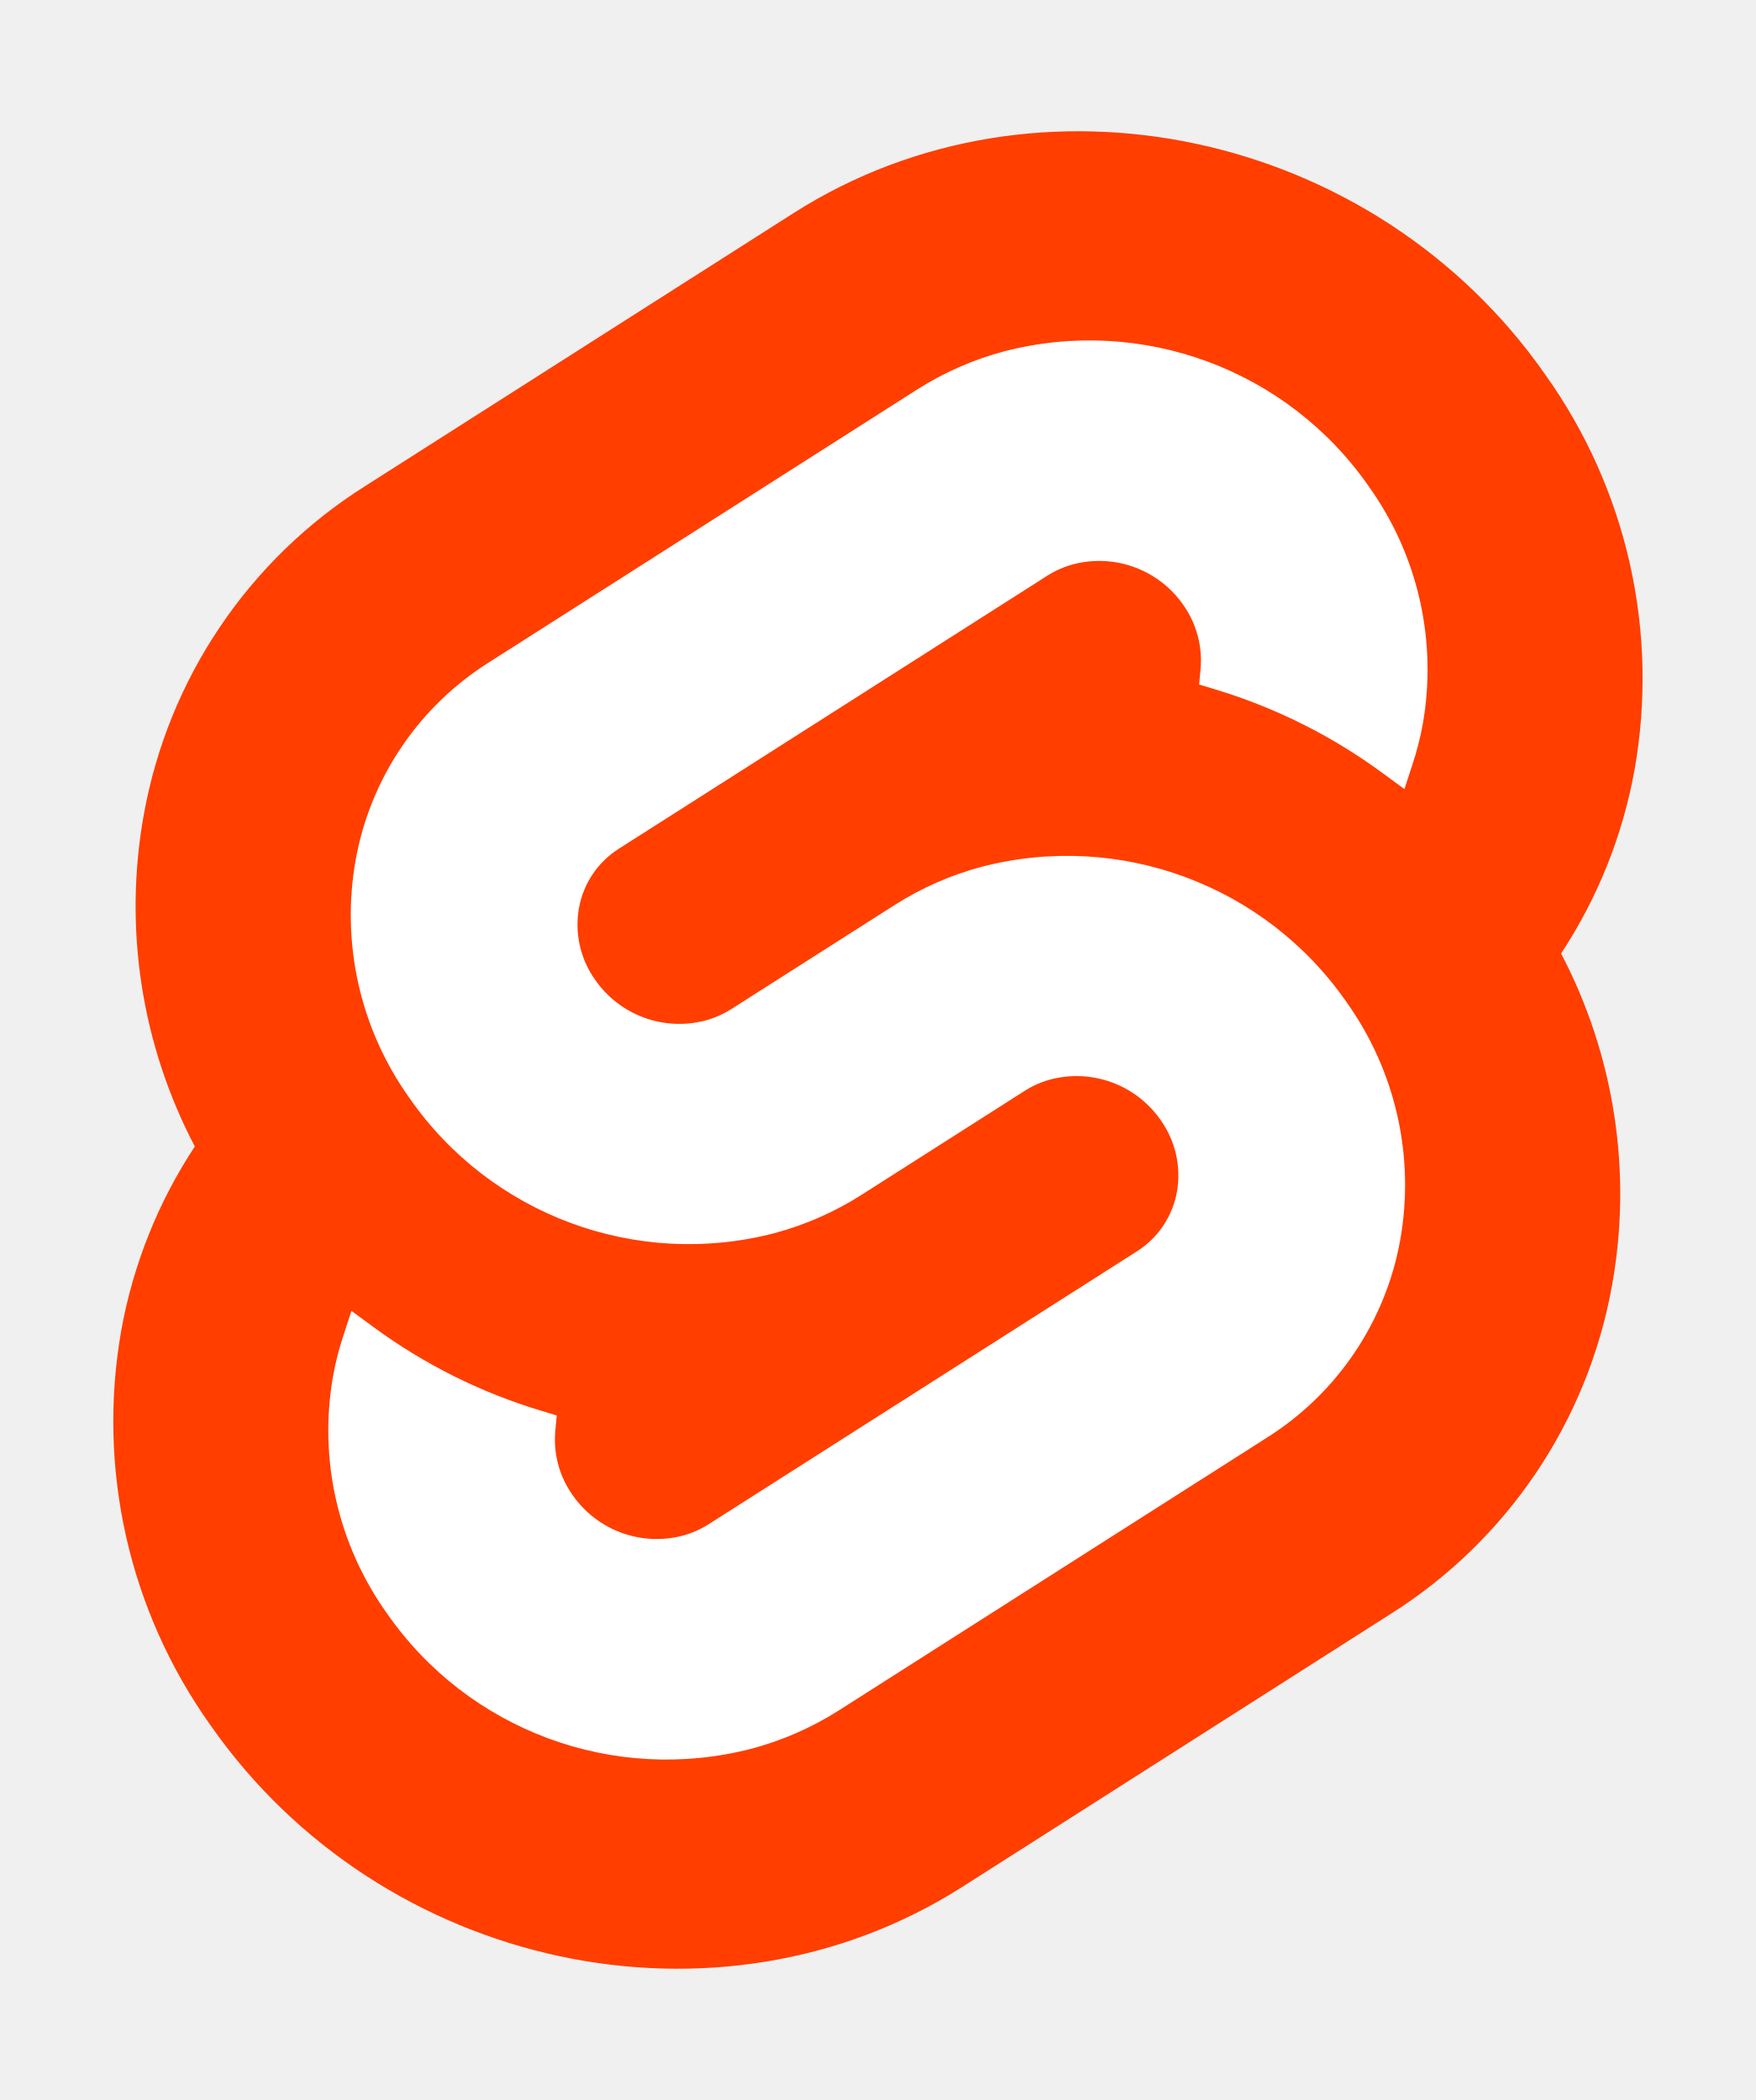
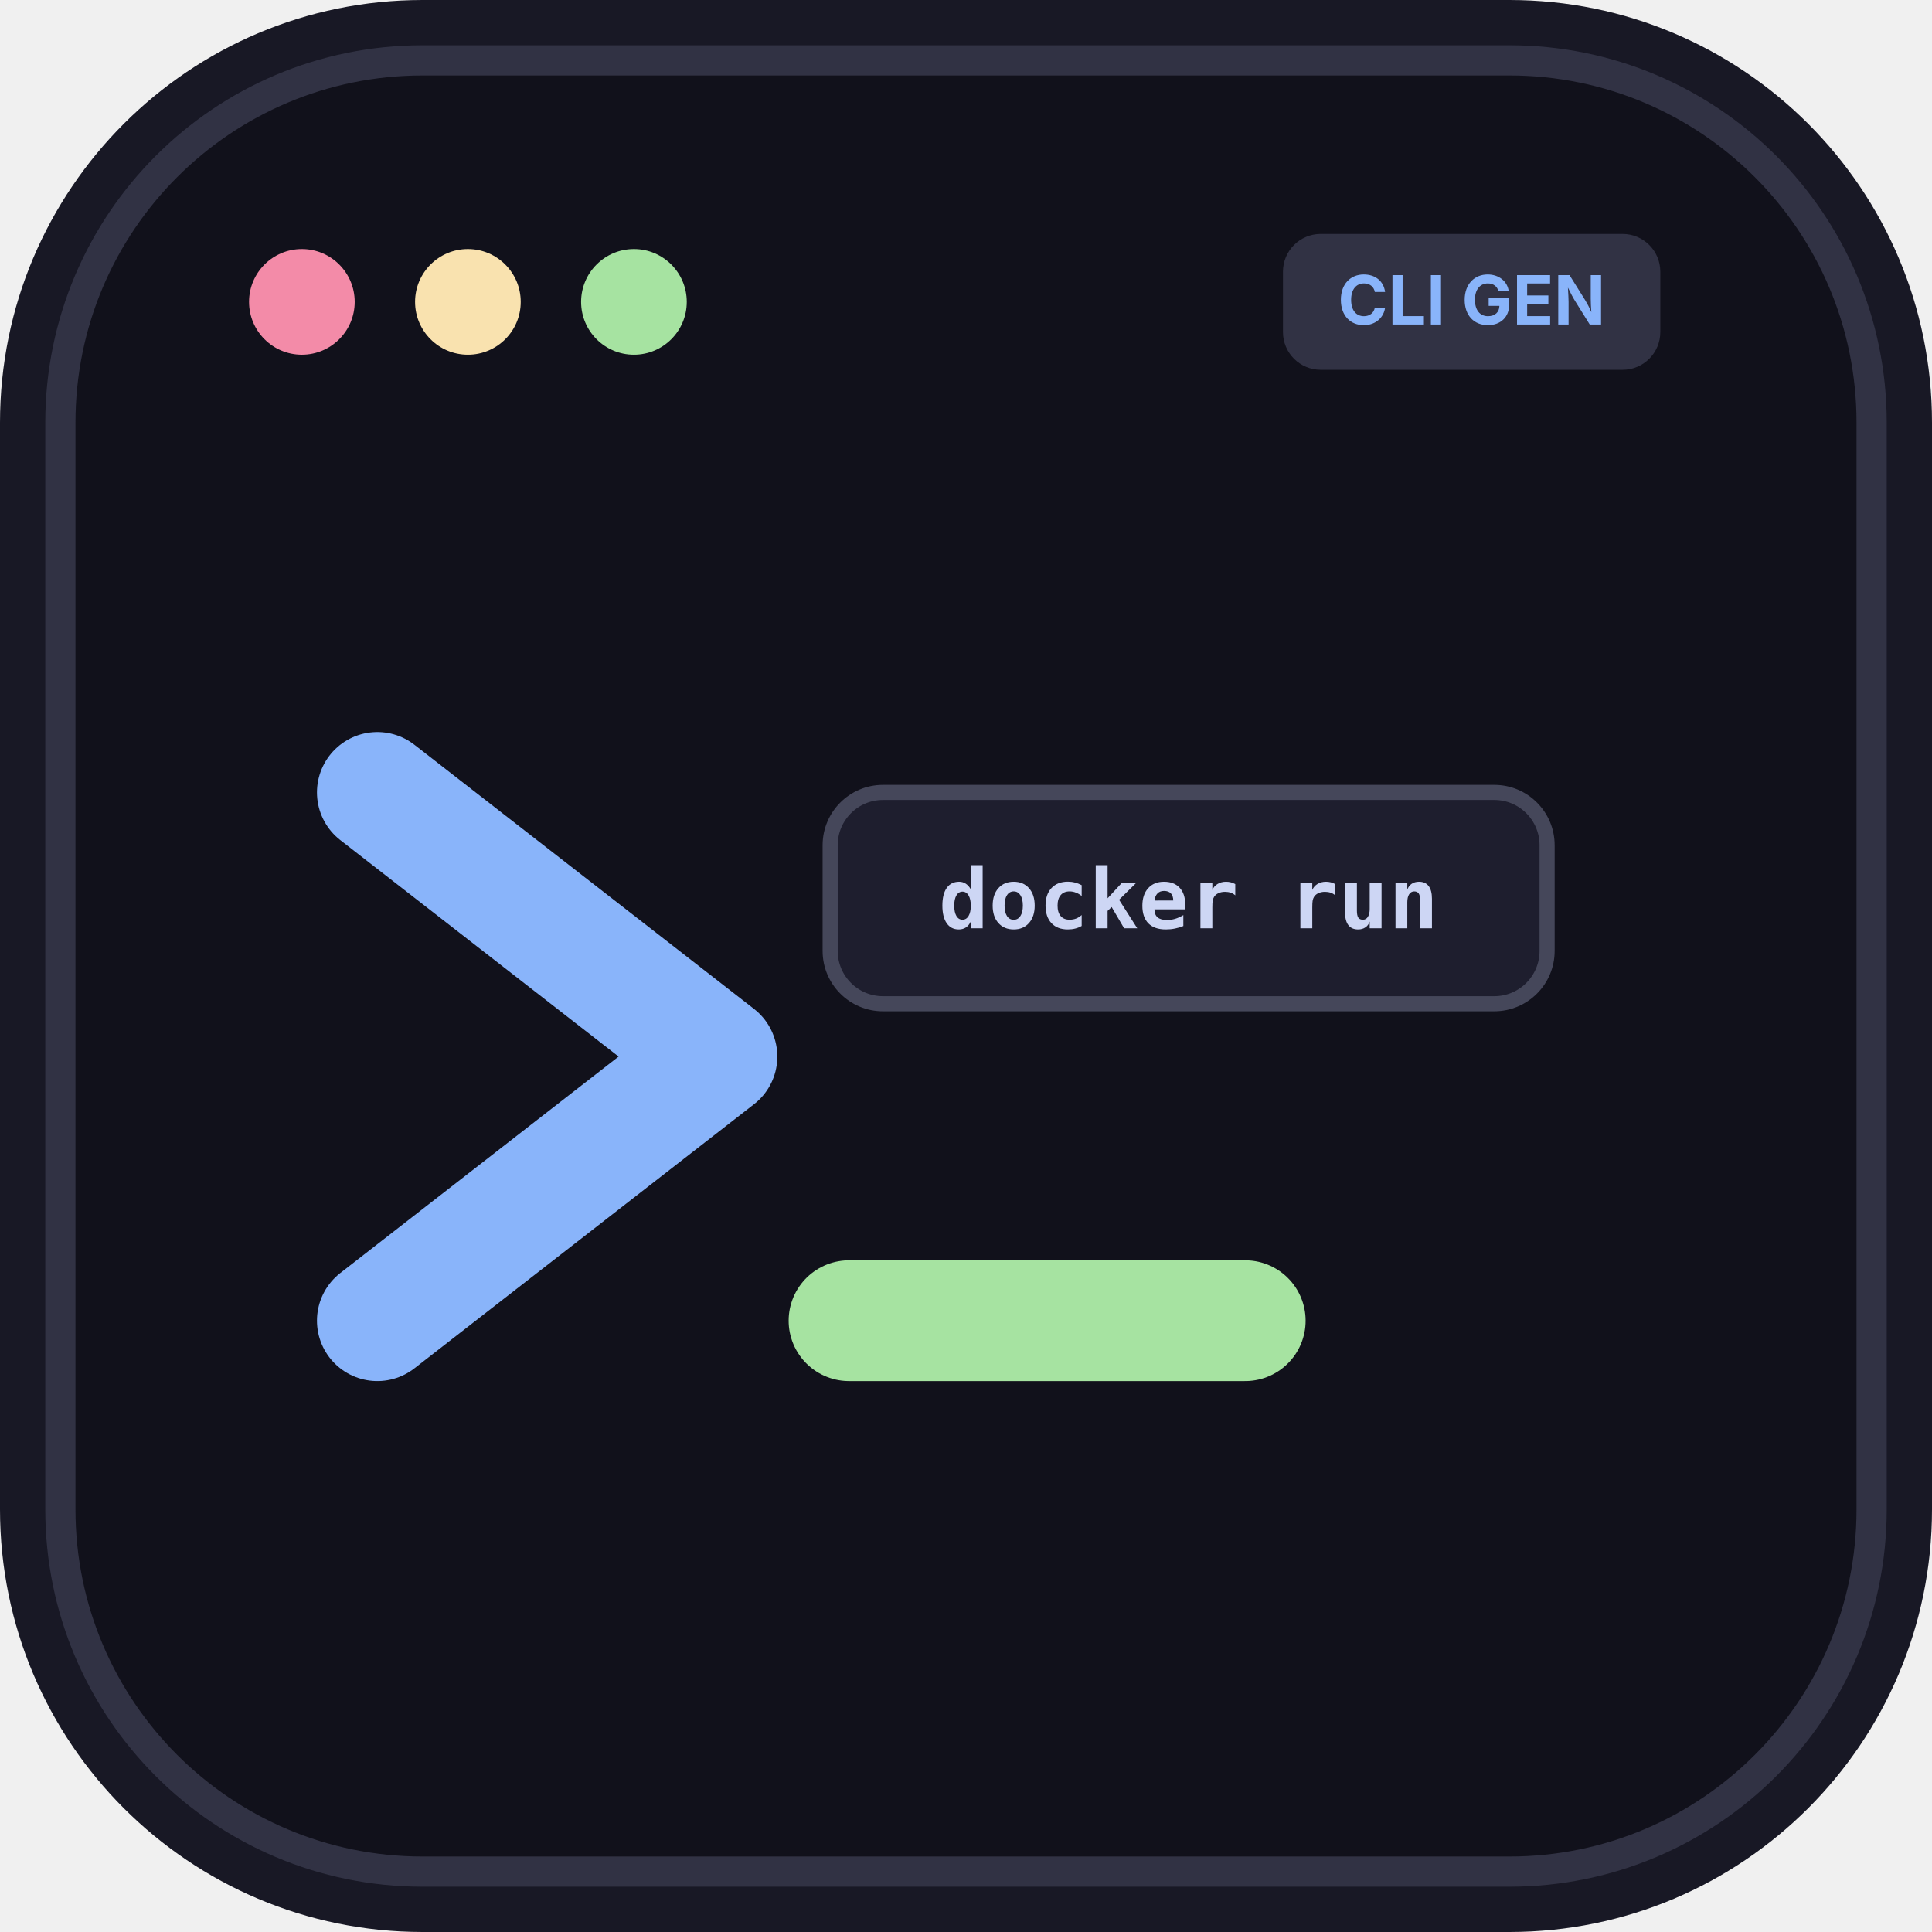
- <svg xmlns="http://www.w3.org/2000/svg" width="107" height="128" viewBox="0 0 107 128">
-   <path d="M94.157 22.819c-10.4-14.885-30.94-19.297-45.792-9.835L22.282 29.608A29.92 29.92 0 0 0 8.764 49.65a31.5 31.5 0 0 0 3.108 20.231 30 30 0 0 0-4.477 11.183 31.9 31.9 0 0 0 5.448 24.116c10.402 14.887 30.942 19.297 45.791 9.835l26.083-16.624A29.92 29.92 0 0 0 98.235 78.35a31.53 31.53 0 0 0-3.105-20.232 30 30 0 0 0 4.474-11.182 31.88 31.88 0 0 0-5.447-24.116" style="fill:#ff3e00" />
-   <path d="M45.817 106.582a20.72 20.72 0 0 1-22.237-8.243 19.17 19.17 0 0 1-3.277-14.503 18 18 0 0 1 .624-2.435l.49-1.498 1.337.981a33.6 33.6 0 0 0 10.203 5.098l.97.294-.09.968a5.85 5.85 0 0 0 1.052 3.878 6.24 6.24 0 0 0 6.695 2.485 5.8 5.8 0 0 0 1.603-.704L69.27 76.28a5.43 5.43 0 0 0 2.45-3.631 5.8 5.8 0 0 0-.987-4.371 6.24 6.24 0 0 0-6.698-2.487 5.7 5.7 0 0 0-1.6.704l-9.953 6.345a19 19 0 0 1-5.296 2.326 20.72 20.72 0 0 1-22.237-8.243 19.17 19.17 0 0 1-3.277-14.502 17.99 17.99 0 0 1 8.13-12.052l26.081-16.623a19 19 0 0 1 5.3-2.329 20.72 20.72 0 0 1 22.237 8.243 19.17 19.17 0 0 1 3.277 14.503 18 18 0 0 1-.624 2.435l-.49 1.498-1.337-.98a33.6 33.6 0 0 0-10.203-5.1l-.97-.294.09-.968a5.86 5.86 0 0 0-1.052-3.878 6.24 6.24 0 0 0-6.696-2.485 5.8 5.8 0 0 0-1.602.704L37.73 51.72a5.42 5.42 0 0 0-2.449 3.63 5.79 5.79 0 0 0 .986 4.372 6.24 6.24 0 0 0 6.698 2.486 5.8 5.8 0 0 0 1.602-.704l9.952-6.342a19 19 0 0 1 5.295-2.328 20.72 20.72 0 0 1 22.237 8.242 19.17 19.17 0 0 1 3.277 14.503 18 18 0 0 1-8.13 12.053l-26.081 16.622a19 19 0 0 1-5.3 2.328" style="fill:#fff" />
+ <svg xmlns="http://www.w3.org/2000/svg" width="512" height="512" viewBox="0 0 512 512">
+   <rect width="512" height="512" rx="112" fill="#181825" />
+   <rect x="16" y="16" width="480" height="480" rx="96" fill="#11111b" stroke="#313244" stroke-width="8" />
+   <circle cx="80" cy="80" r="14" fill="#f38ba8" />
+   <circle cx="124" cy="80" r="14" fill="#f9e2af" />
+   <circle cx="168" cy="80" r="14" fill="#a6e3a1" />
+   <rect x="340" y="62" width="100" height="36" rx="10" fill="#313244" />
+   <text x="390" y="86" fill="#89b4fa" font-family="system-ui, -apple-system, sans-serif" font-size="18" font-weight="bold" text-anchor="middle">CLI GEN</text>
+   <path d="M100 210 L190 280 L100 350" fill="none" stroke="#89b4fa" stroke-width="32" stroke-linecap="round" stroke-linejoin="round" />
+   <line x1="225" y1="350" x2="330" y2="350" stroke="#a6e3a1" stroke-width="32" stroke-linecap="round" />
+   <rect x="220" y="210" width="190" height="56" rx="14" fill="#1e1e2e" stroke="#45475a" stroke-width="4" />
+   <text x="315" y="246" fill="#cdd6f4" font-family="monospace, monospace" font-size="22" font-weight="bold" text-anchor="middle">docker run</text>
</svg>
